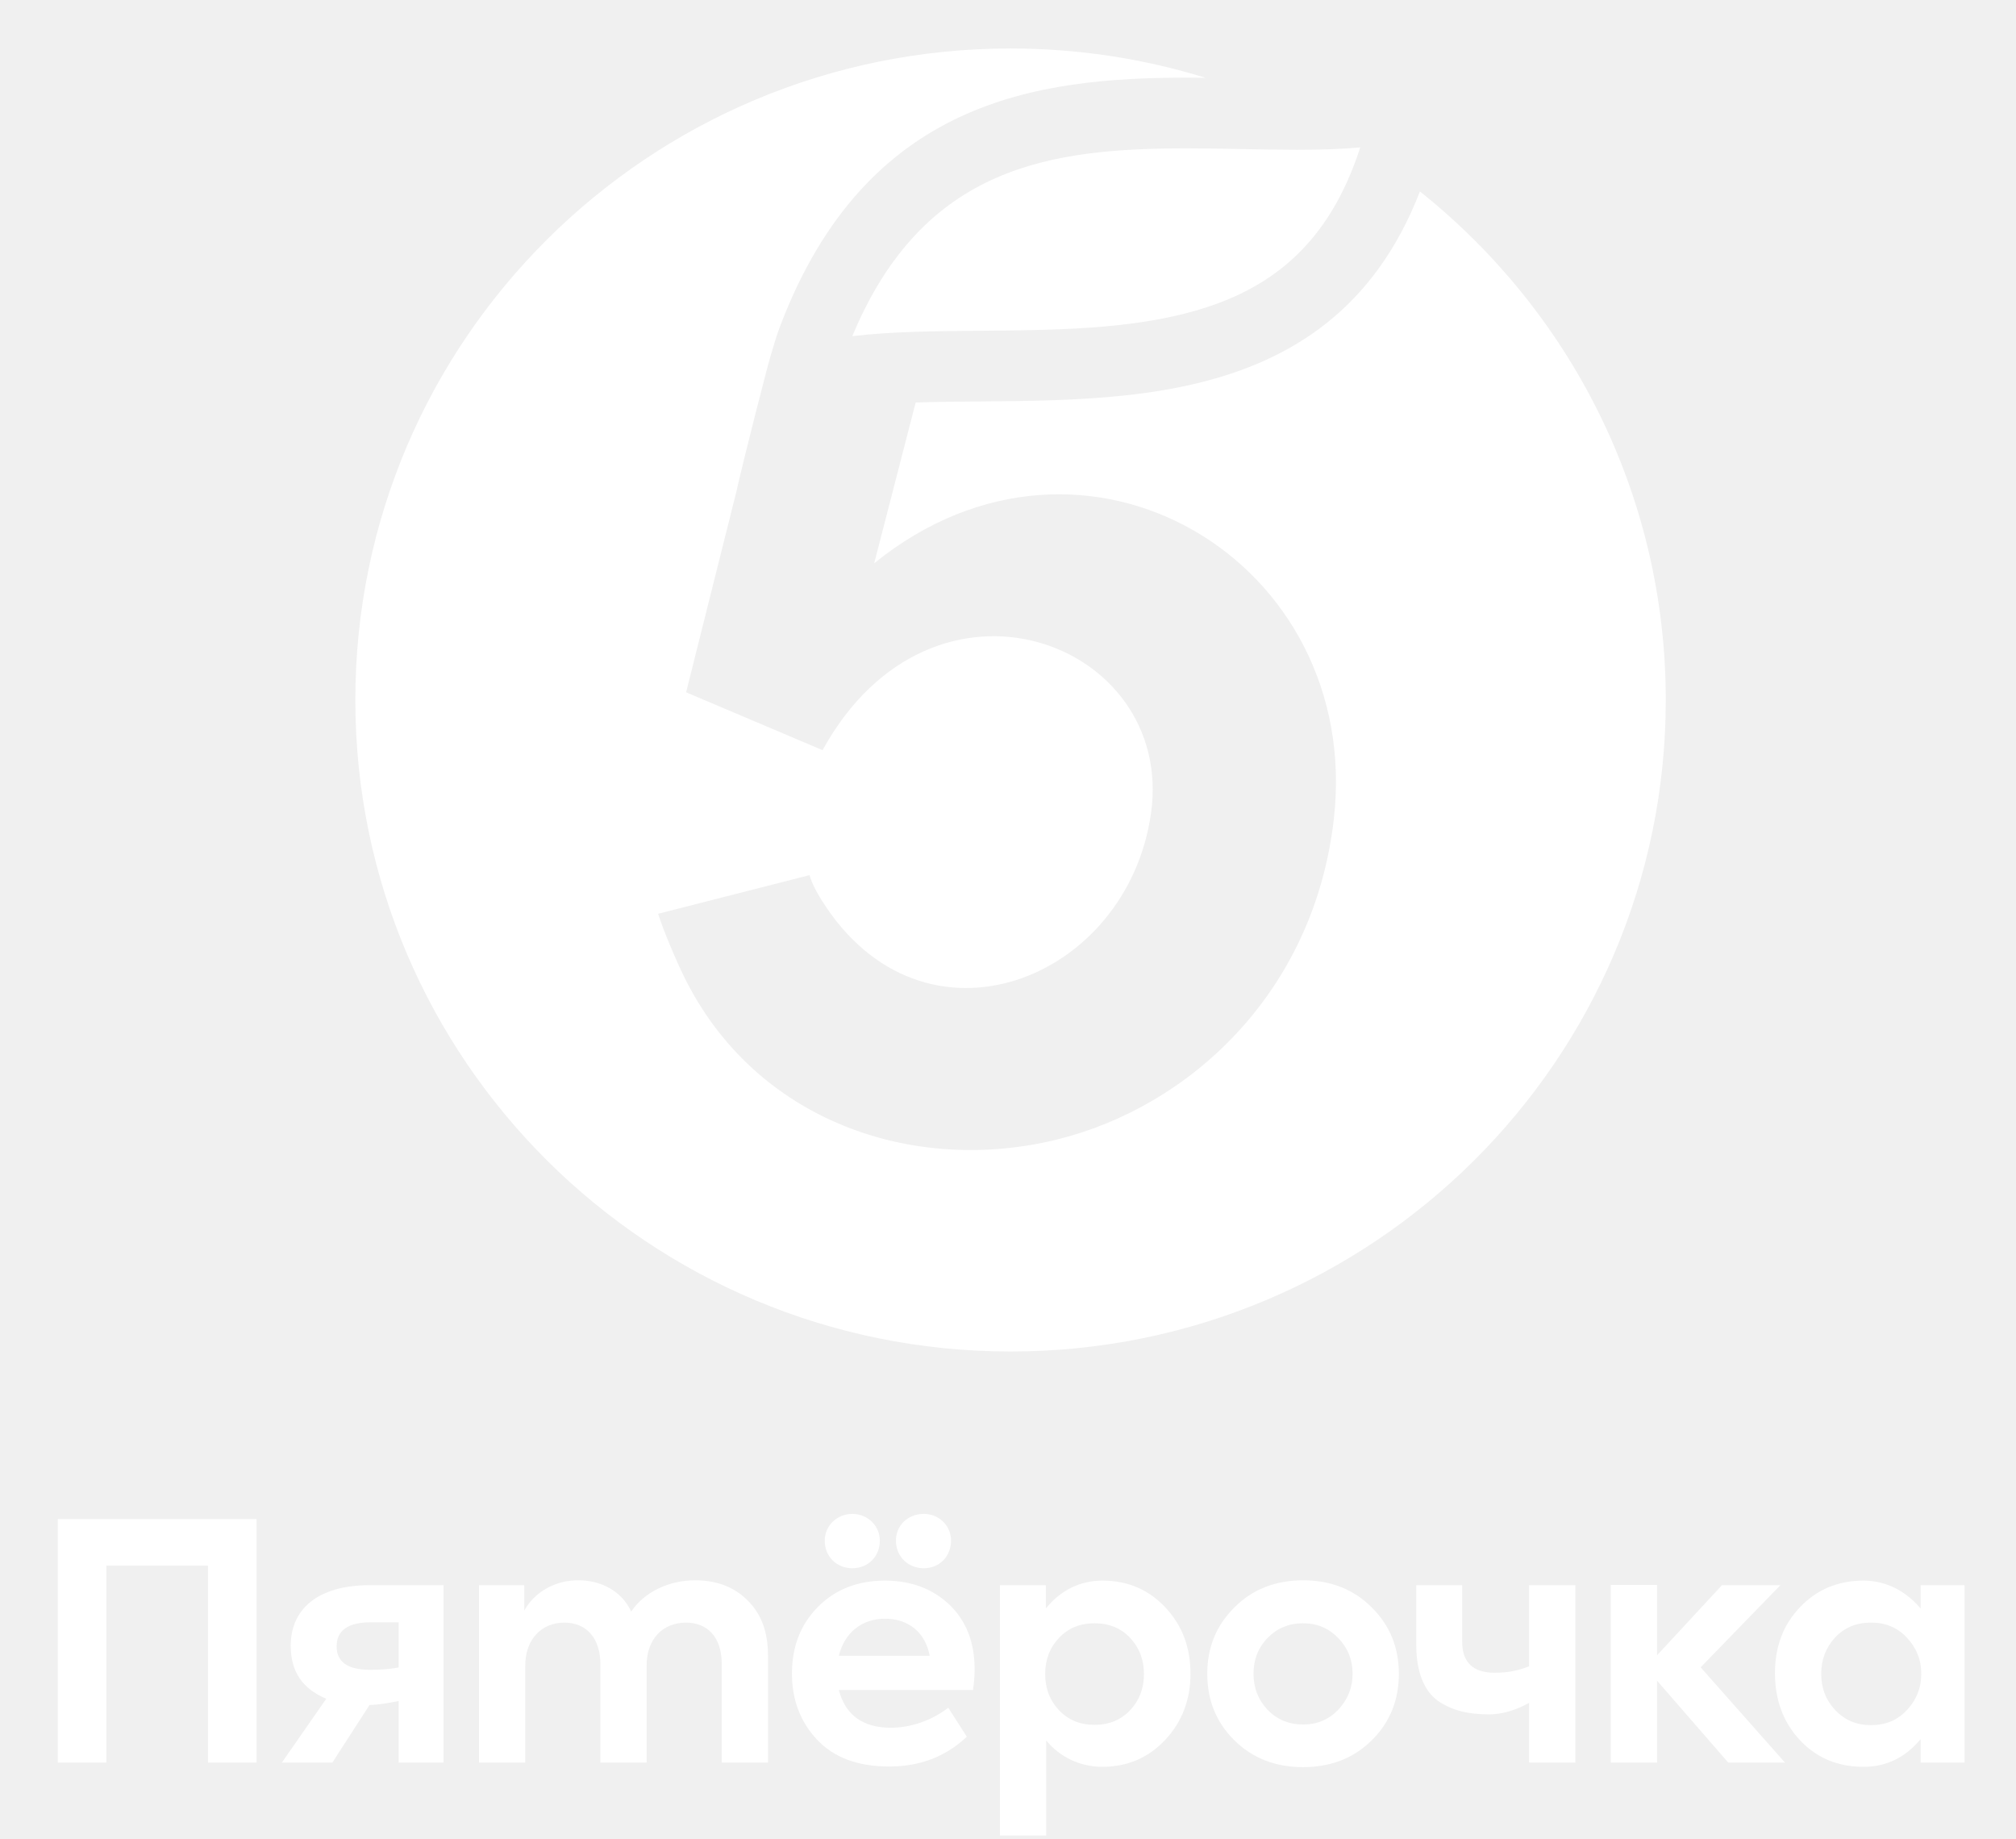
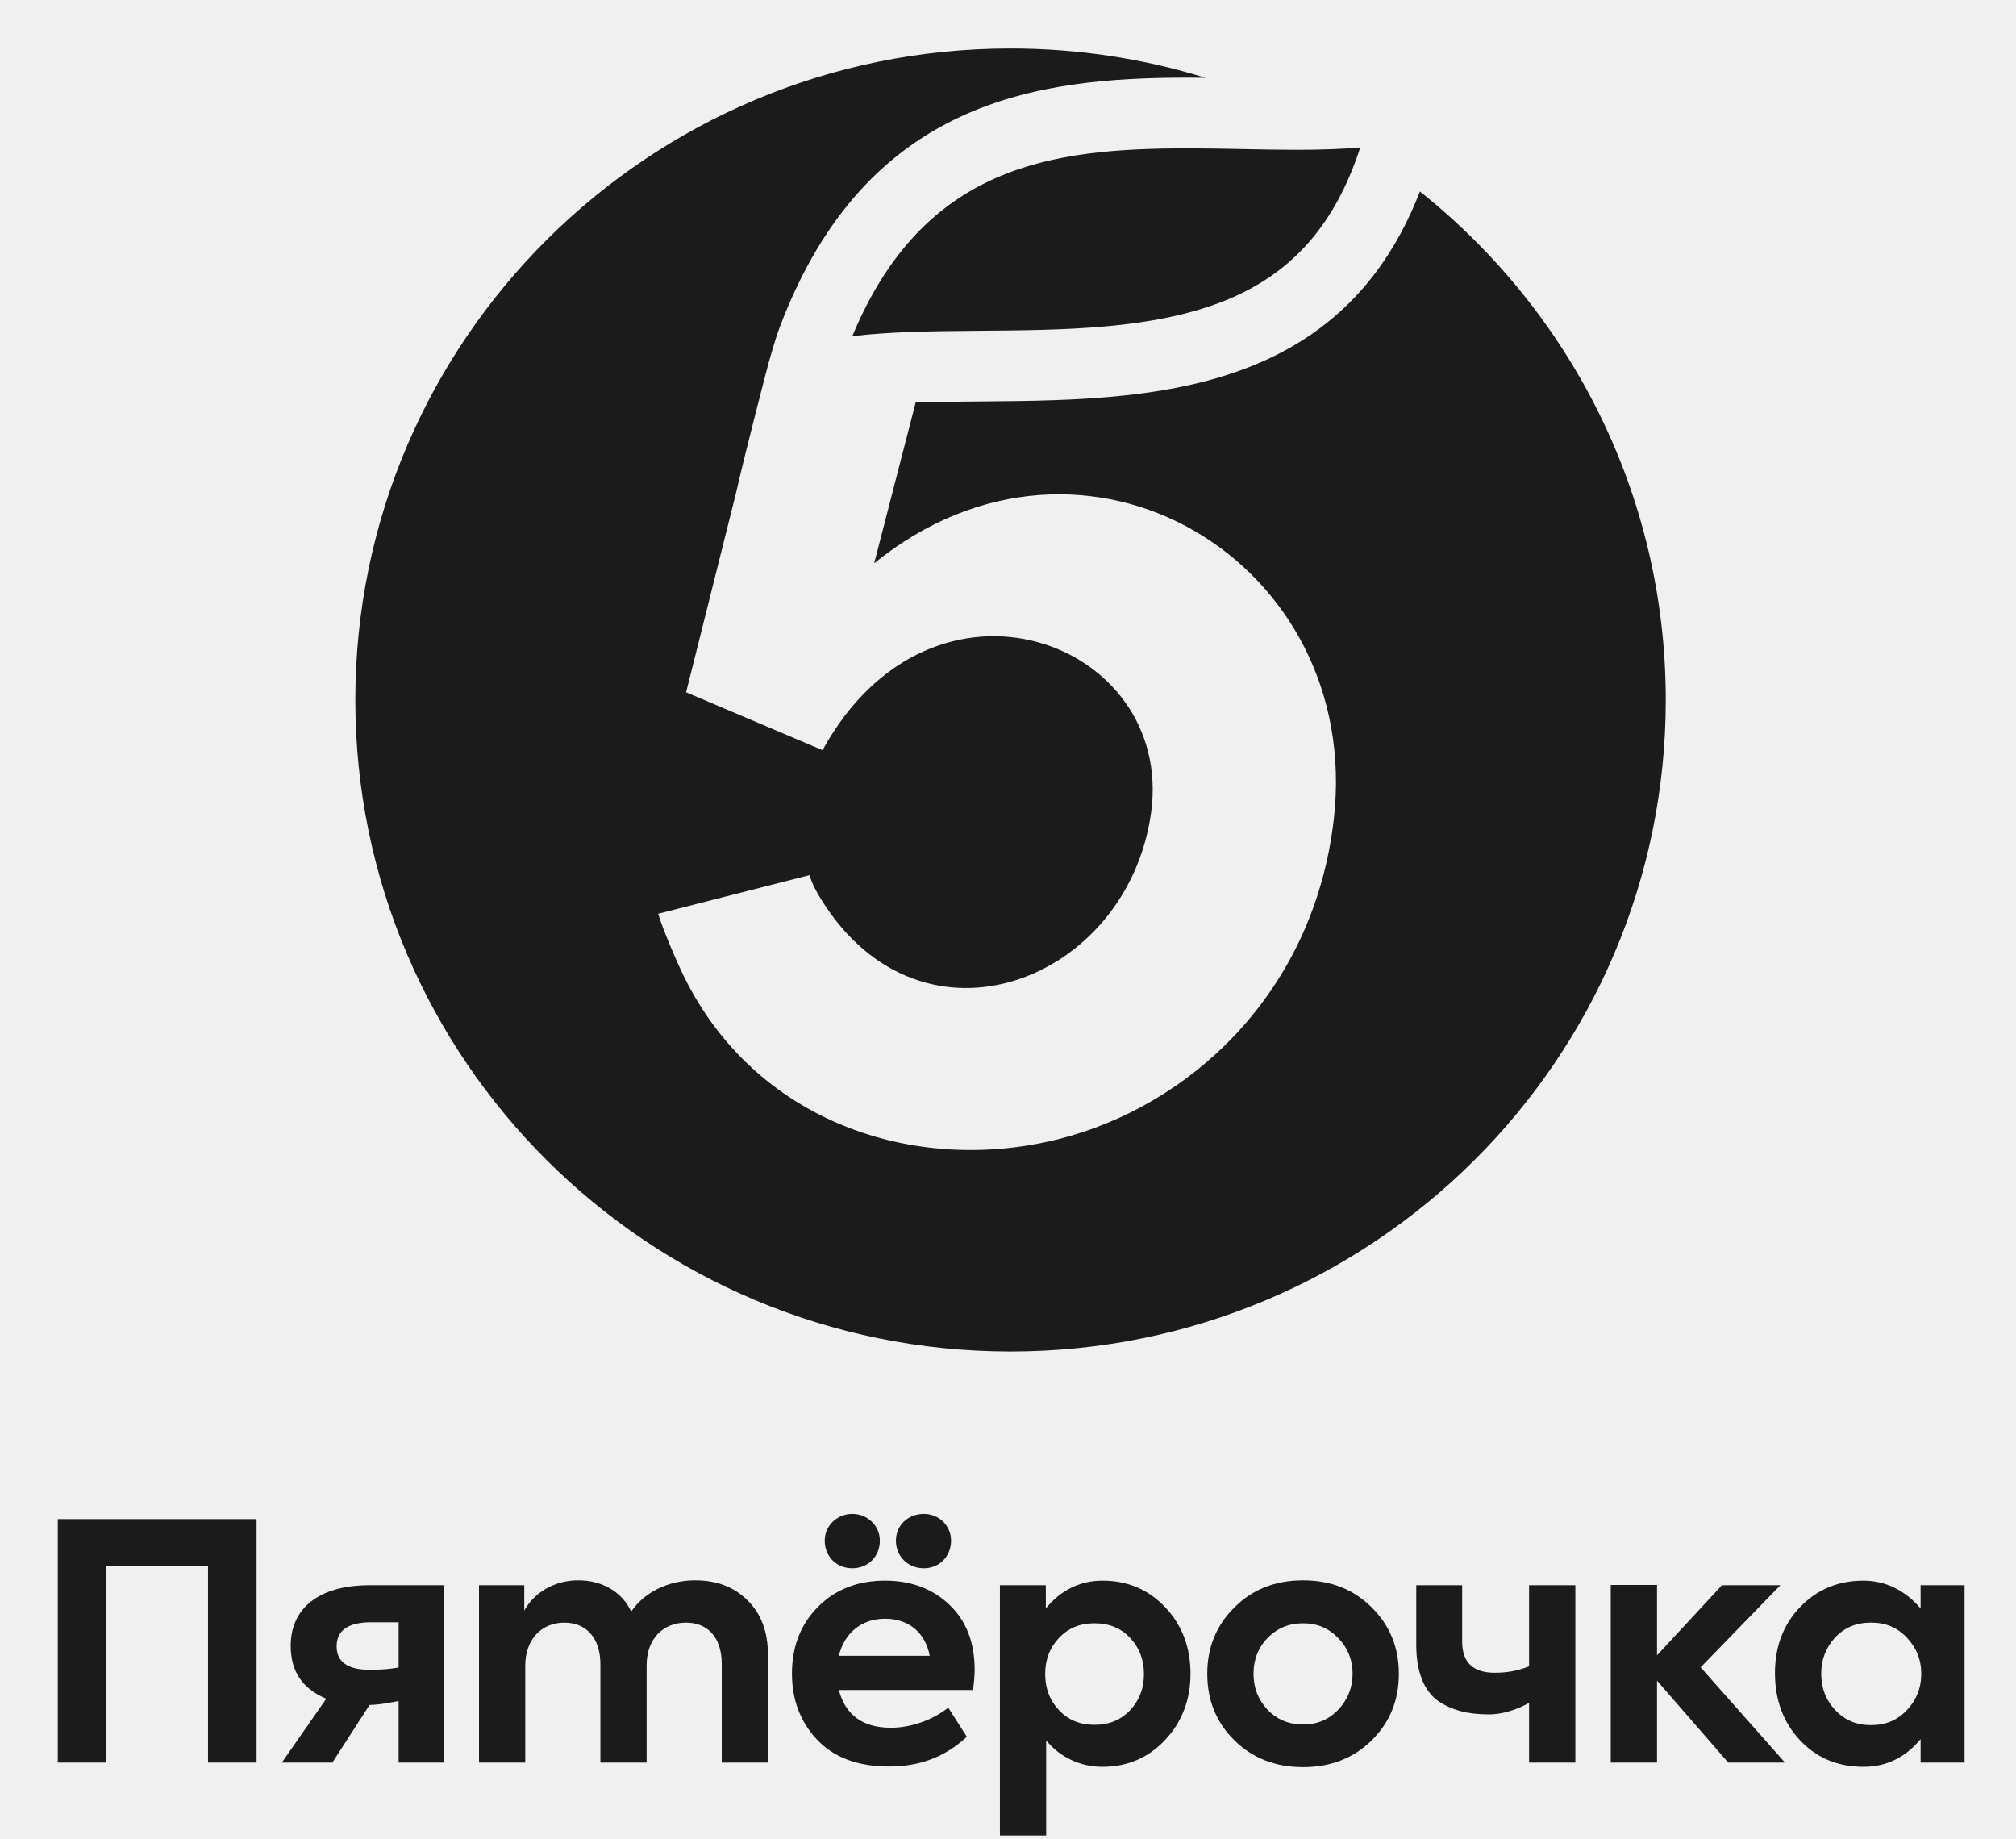
<svg xmlns="http://www.w3.org/2000/svg" width="238" height="217" viewBox="0 0 238 217" fill="none">
-   <path d="M6.821 208.036V179.296H30.289V208.036H24.558V184.79H12.553V208.036H6.821Z" fill="white" />
-   <path d="M47.06 191.476H43.804C41.096 191.476 39.741 192.438 39.741 194.319C39.741 196.164 41.057 197.086 43.688 197.086C44.853 197.086 45.973 197.009 47.06 196.816V191.476ZM52.365 187.098V208.036H47.06V200.771C46.031 200.955 44.941 201.202 43.627 201.238L39.237 208.036H33.273L38.515 200.501C35.766 199.346 34.319 197.355 34.319 194.242C34.319 189.977 37.453 187.098 43.652 187.098H52.365Z" fill="white" />
-   <path d="M88.227 188.866C89.853 190.442 90.667 192.592 90.667 195.397V208.039H85.206V196.395C85.206 193.208 83.502 191.517 80.985 191.517C78.238 191.517 76.338 193.475 76.338 196.549V208.039H70.88V196.434C70.88 193.324 69.212 191.517 66.62 191.517C63.946 191.517 62.009 193.475 62.009 196.588V208.039H56.549V187.098H61.893V190.095C63.094 187.906 65.572 186.484 68.322 186.523C70.955 186.523 73.395 187.791 74.518 190.211C76.07 187.906 78.935 186.523 82.07 186.523C84.59 186.523 86.642 187.29 88.227 188.866Z" fill="white" />
-   <path d="M133.422 201.851C134.506 200.699 135.049 199.277 135.049 197.586C135.049 195.895 134.506 194.473 133.422 193.321C132.335 192.169 130.944 191.594 129.201 191.594C127.494 191.594 126.103 192.169 125.018 193.321C123.931 194.473 123.389 195.895 123.389 197.586C123.389 199.277 123.931 200.699 125.018 201.851C126.103 203.003 127.494 203.581 129.201 203.581C130.944 203.581 132.335 203.003 133.422 201.851ZM137.604 189.749C139.58 191.863 140.545 194.473 140.545 197.547C140.545 200.622 139.541 203.234 137.566 205.346C135.588 207.461 133.112 208.536 130.13 208.536C127.536 208.536 125.143 207.412 123.508 205.421V216.643H118.045V187.098H123.467V189.845C125.198 187.7 127.494 186.559 130.166 186.559C133.148 186.559 135.629 187.637 137.604 189.749Z" fill="white" />
-   <path d="M153.833 203.542C155.501 203.542 156.853 202.968 157.976 201.813C159.099 200.622 159.68 199.2 159.68 197.55C159.68 195.897 159.099 194.476 157.976 193.323C156.853 192.171 155.501 191.594 153.833 191.594C152.167 191.594 150.776 192.171 149.65 193.323C148.527 194.476 147.985 195.897 147.985 197.55C147.985 199.2 148.527 200.622 149.65 201.813C150.776 202.968 152.167 203.542 153.833 203.542ZM145.703 189.749C147.83 187.598 150.544 186.523 153.833 186.523C157.124 186.523 159.835 187.598 161.965 189.749C164.095 191.863 165.143 194.476 165.143 197.55C165.143 200.66 164.095 203.273 161.965 205.385C159.835 207.5 157.124 208.575 153.833 208.575C150.544 208.575 147.83 207.5 145.703 205.385C143.57 203.273 142.524 200.66 142.524 197.55C142.524 194.476 143.57 191.863 145.703 189.749Z" fill="white" />
-   <path d="M180.516 187.098H185.98V208.036H180.516V200.988C178.917 201.895 177.186 202.349 175.83 202.349C173.313 202.349 171.454 201.89 169.789 200.776C168.124 199.585 167.197 197.355 167.197 194.129V187.098H172.616V193.744C172.616 196.203 173.891 197.432 176.45 197.432C177.883 197.432 179.103 197.234 180.516 196.673V187.098Z" fill="white" />
-   <path d="M204.026 208.036L195.622 198.367V208.036H190.159V187.065H195.622V195.375L203.287 187.098H210.183L200.77 196.794L210.726 208.036H204.026Z" fill="white" />
-   <path d="M225.112 193.282C223.989 192.092 222.595 191.514 220.891 191.514C219.148 191.514 217.754 192.092 216.631 193.282C215.547 194.476 215.004 195.895 215.004 197.547C215.004 199.239 215.547 200.66 216.67 201.851C217.793 203.042 219.184 203.617 220.891 203.617C222.595 203.617 223.989 203.042 225.112 201.851C226.235 200.66 226.816 199.239 226.816 197.547C226.816 195.895 226.235 194.476 225.112 193.282ZM226.738 187.098H231.928V208.036H226.738V205.269C224.924 207.453 222.672 208.536 219.997 208.536C216.979 208.536 214.459 207.497 212.487 205.385C210.512 203.273 209.544 200.619 209.544 197.47C209.544 194.319 210.551 191.707 212.526 189.672C214.501 187.598 217.018 186.559 219.997 186.559C222.633 186.559 224.954 187.747 226.738 189.845V187.098Z" fill="white" />
-   <path d="M105.769 181.834C105.769 180.027 107.204 178.683 109.06 178.683C110.883 178.683 112.277 180.104 112.277 181.834C112.277 183.718 110.883 185.098 109.06 185.098C107.204 185.098 105.769 183.718 105.769 181.834ZM99.03 195.436H109.757C109.257 192.708 107.279 191.055 104.491 191.055C101.741 191.055 99.689 192.708 99.03 195.436ZM100.618 178.683C102.438 178.683 103.871 180.104 103.871 181.834C103.871 183.718 102.48 185.098 100.618 185.098C98.759 185.098 97.365 183.718 97.365 181.834C97.365 180.104 98.798 178.683 100.618 178.683ZM114.869 199.47H99.03C99.805 202.426 101.857 203.925 105.188 203.925C107.473 203.925 110.017 203.075 111.945 201.557L114.142 204.989C111.478 207.464 108.443 208.498 104.955 208.498C101.238 208.498 98.411 207.423 96.436 205.308C94.46 203.196 93.495 200.583 93.495 197.548C93.495 194.36 94.499 191.745 96.552 189.672C98.604 187.598 101.238 186.559 104.491 186.559C107.553 186.559 110.106 187.518 112.081 189.402C114.056 191.286 115.063 193.821 115.063 197.086C115.063 197.817 114.985 198.623 114.869 199.47Z" fill="white" />
-   <path d="M167.63 22.597C156.859 50.416 128.262 46.813 108.099 47.509L103.203 66.484C128.079 46.327 160.977 66.316 157.459 96.736C155.091 117.226 140.394 130.627 124.851 134.48C107.917 138.679 89.154 132.395 80.739 115.238C79.849 113.423 78.294 109.796 77.699 107.852L95.563 103.292C95.873 104.315 96.409 105.303 96.974 106.207C108.929 125.377 133.158 115.788 135.894 95.906C138.677 75.674 110.121 64.897 97.107 88.541L81.273 81.829L80.999 81.713L86.894 58.185C87.834 53.999 90.642 43.071 90.969 42.017C91.472 40.381 91.583 39.837 92.15 38.357C102.299 11.842 122.364 9.164 140.195 9.164C140.909 9.164 141.611 9.175 142.317 9.183C135.047 6.933 127.316 5.721 119.302 5.721C76.582 5.721 41.949 40.15 41.949 82.621C41.949 125.091 76.582 159.518 119.302 159.518C162.023 159.518 196.653 125.091 196.653 82.621C196.653 58.333 185.317 36.691 167.63 22.597Z" fill="white" />
-   <path d="M160.584 17.4C157.586 26.662 152.355 32.483 144.272 35.616C135.857 38.877 125.617 38.959 115.711 39.039C110.389 39.083 105.288 39.124 100.619 39.677C109.023 19.501 124.109 17.51 140.195 17.51C142.433 17.51 144.679 17.554 146.85 17.598C149.019 17.639 151.068 17.68 153.113 17.68C156.042 17.68 158.449 17.592 160.584 17.4Z" fill="white" />
+   <path d="M6.821 208.036V179.296H30.289V208.036H24.558V184.79H12.553V208.036H6.821Z" fill="#1B1B1B" />
+   <path d="M47.06 191.476H43.804C41.096 191.476 39.741 192.438 39.741 194.319C39.741 196.164 41.057 197.086 43.688 197.086C44.853 197.086 45.973 197.009 47.06 196.816V191.476ZM52.365 187.098V208.036H47.06V200.771C46.031 200.955 44.941 201.202 43.627 201.238L39.237 208.036H33.273L38.515 200.501C35.766 199.346 34.319 197.355 34.319 194.242C34.319 189.977 37.453 187.098 43.652 187.098H52.365Z" fill="#1B1B1B" />
+   <path d="M88.227 188.866C89.853 190.442 90.667 192.592 90.667 195.397V208.039H85.206V196.395C85.206 193.208 83.502 191.517 80.985 191.517C78.238 191.517 76.338 193.475 76.338 196.549V208.039H70.88V196.434C70.88 193.324 69.212 191.517 66.62 191.517C63.946 191.517 62.009 193.475 62.009 196.588V208.039H56.549V187.098H61.893V190.095C63.094 187.906 65.572 186.484 68.322 186.523C70.955 186.523 73.395 187.791 74.518 190.211C76.07 187.906 78.935 186.523 82.07 186.523C84.59 186.523 86.642 187.29 88.227 188.866Z" fill="#1B1B1B" />
+   <path d="M133.422 201.851C134.506 200.699 135.049 199.277 135.049 197.586C135.049 195.895 134.506 194.473 133.422 193.321C132.335 192.169 130.944 191.594 129.201 191.594C127.494 191.594 126.103 192.169 125.018 193.321C123.931 194.473 123.389 195.895 123.389 197.586C123.389 199.277 123.931 200.699 125.018 201.851C126.103 203.003 127.494 203.581 129.201 203.581C130.944 203.581 132.335 203.003 133.422 201.851ZM137.604 189.749C139.58 191.863 140.545 194.473 140.545 197.547C140.545 200.622 139.541 203.234 137.566 205.346C135.588 207.461 133.112 208.536 130.13 208.536C127.536 208.536 125.143 207.412 123.508 205.421V216.643H118.045V187.098H123.467V189.845C125.198 187.7 127.494 186.559 130.166 186.559C133.148 186.559 135.629 187.637 137.604 189.749Z" fill="#1B1B1B" />
+   <path d="M153.833 203.542C155.501 203.542 156.853 202.968 157.976 201.813C159.099 200.622 159.68 199.2 159.68 197.55C159.68 195.897 159.099 194.476 157.976 193.323C156.853 192.171 155.501 191.594 153.833 191.594C152.167 191.594 150.776 192.171 149.65 193.323C148.527 194.476 147.985 195.897 147.985 197.55C147.985 199.2 148.527 200.622 149.65 201.813C150.776 202.968 152.167 203.542 153.833 203.542ZM145.703 189.749C147.83 187.598 150.544 186.523 153.833 186.523C157.124 186.523 159.835 187.598 161.965 189.749C164.095 191.863 165.143 194.476 165.143 197.55C165.143 200.66 164.095 203.273 161.965 205.385C159.835 207.5 157.124 208.575 153.833 208.575C150.544 208.575 147.83 207.5 145.703 205.385C143.57 203.273 142.524 200.66 142.524 197.55C142.524 194.476 143.57 191.863 145.703 189.749Z" fill="#1B1B1B" />
+   <path d="M180.516 187.098H185.98V208.036H180.516V200.988C178.917 201.895 177.186 202.349 175.83 202.349C173.313 202.349 171.454 201.89 169.789 200.776C168.124 199.585 167.197 197.355 167.197 194.129V187.098H172.616V193.744C172.616 196.203 173.891 197.432 176.45 197.432C177.883 197.432 179.103 197.234 180.516 196.673V187.098Z" fill="#1B1B1B" />
+   <path d="M204.026 208.036L195.622 198.367V208.036H190.159V187.065H195.622V195.375L203.287 187.098H210.183L200.77 196.794L210.726 208.036H204.026Z" fill="#1B1B1B" />
+   <path d="M225.112 193.282C223.989 192.092 222.595 191.514 220.891 191.514C219.148 191.514 217.754 192.092 216.631 193.282C215.547 194.476 215.004 195.895 215.004 197.547C215.004 199.239 215.547 200.66 216.67 201.851C217.793 203.042 219.184 203.617 220.891 203.617C222.595 203.617 223.989 203.042 225.112 201.851C226.235 200.66 226.816 199.239 226.816 197.547C226.816 195.895 226.235 194.476 225.112 193.282ZM226.738 187.098H231.928V208.036H226.738V205.269C224.924 207.453 222.672 208.536 219.997 208.536C216.979 208.536 214.459 207.497 212.487 205.385C210.512 203.273 209.544 200.619 209.544 197.47C209.544 194.319 210.551 191.707 212.526 189.672C214.501 187.598 217.018 186.559 219.997 186.559C222.633 186.559 224.954 187.747 226.738 189.845V187.098Z" fill="#1B1B1B" />
+   <path d="M105.769 181.834C105.769 180.027 107.204 178.683 109.06 178.683C110.883 178.683 112.277 180.104 112.277 181.834C112.277 183.718 110.883 185.098 109.06 185.098C107.204 185.098 105.769 183.718 105.769 181.834ZM99.03 195.436H109.757C109.257 192.708 107.279 191.055 104.491 191.055C101.741 191.055 99.689 192.708 99.03 195.436ZM100.618 178.683C102.438 178.683 103.871 180.104 103.871 181.834C103.871 183.718 102.48 185.098 100.618 185.098C98.759 185.098 97.365 183.718 97.365 181.834C97.365 180.104 98.798 178.683 100.618 178.683ZM114.869 199.47H99.03C99.805 202.426 101.857 203.925 105.188 203.925C107.473 203.925 110.017 203.075 111.945 201.557L114.142 204.989C111.478 207.464 108.443 208.498 104.955 208.498C101.238 208.498 98.411 207.423 96.436 205.308C94.46 203.196 93.495 200.583 93.495 197.548C93.495 194.36 94.499 191.745 96.552 189.672C98.604 187.598 101.238 186.559 104.491 186.559C107.553 186.559 110.106 187.518 112.081 189.402C114.056 191.286 115.063 193.821 115.063 197.086C115.063 197.817 114.985 198.623 114.869 199.47Z" fill="#1B1B1B" />
+   <path d="M167.63 22.597C156.859 50.416 128.262 46.813 108.099 47.509L103.203 66.484C128.079 46.327 160.977 66.316 157.459 96.736C155.091 117.226 140.394 130.627 124.851 134.48C107.917 138.679 89.154 132.395 80.739 115.238C79.849 113.423 78.294 109.796 77.699 107.852L95.563 103.292C95.873 104.315 96.409 105.303 96.974 106.207C108.929 125.377 133.158 115.788 135.894 95.906C138.677 75.674 110.121 64.897 97.107 88.541L81.273 81.829L80.999 81.713L86.894 58.185C87.834 53.999 90.642 43.071 90.969 42.017C91.472 40.381 91.583 39.837 92.15 38.357C102.299 11.842 122.364 9.164 140.195 9.164C140.909 9.164 141.611 9.175 142.317 9.183C135.047 6.933 127.316 5.721 119.302 5.721C76.582 5.721 41.949 40.15 41.949 82.621C41.949 125.091 76.582 159.518 119.302 159.518C162.023 159.518 196.653 125.091 196.653 82.621C196.653 58.333 185.317 36.691 167.63 22.597Z" fill="#1B1B1B" />
+   <path d="M160.584 17.4C157.586 26.662 152.355 32.483 144.272 35.616C135.857 38.877 125.617 38.959 115.711 39.039C110.389 39.083 105.288 39.124 100.619 39.677C109.023 19.501 124.109 17.51 140.195 17.51C142.433 17.51 144.679 17.554 146.85 17.598C149.019 17.639 151.068 17.68 153.113 17.68C156.042 17.68 158.449 17.592 160.584 17.4Z" fill="#1B1B1B" />
</svg>
